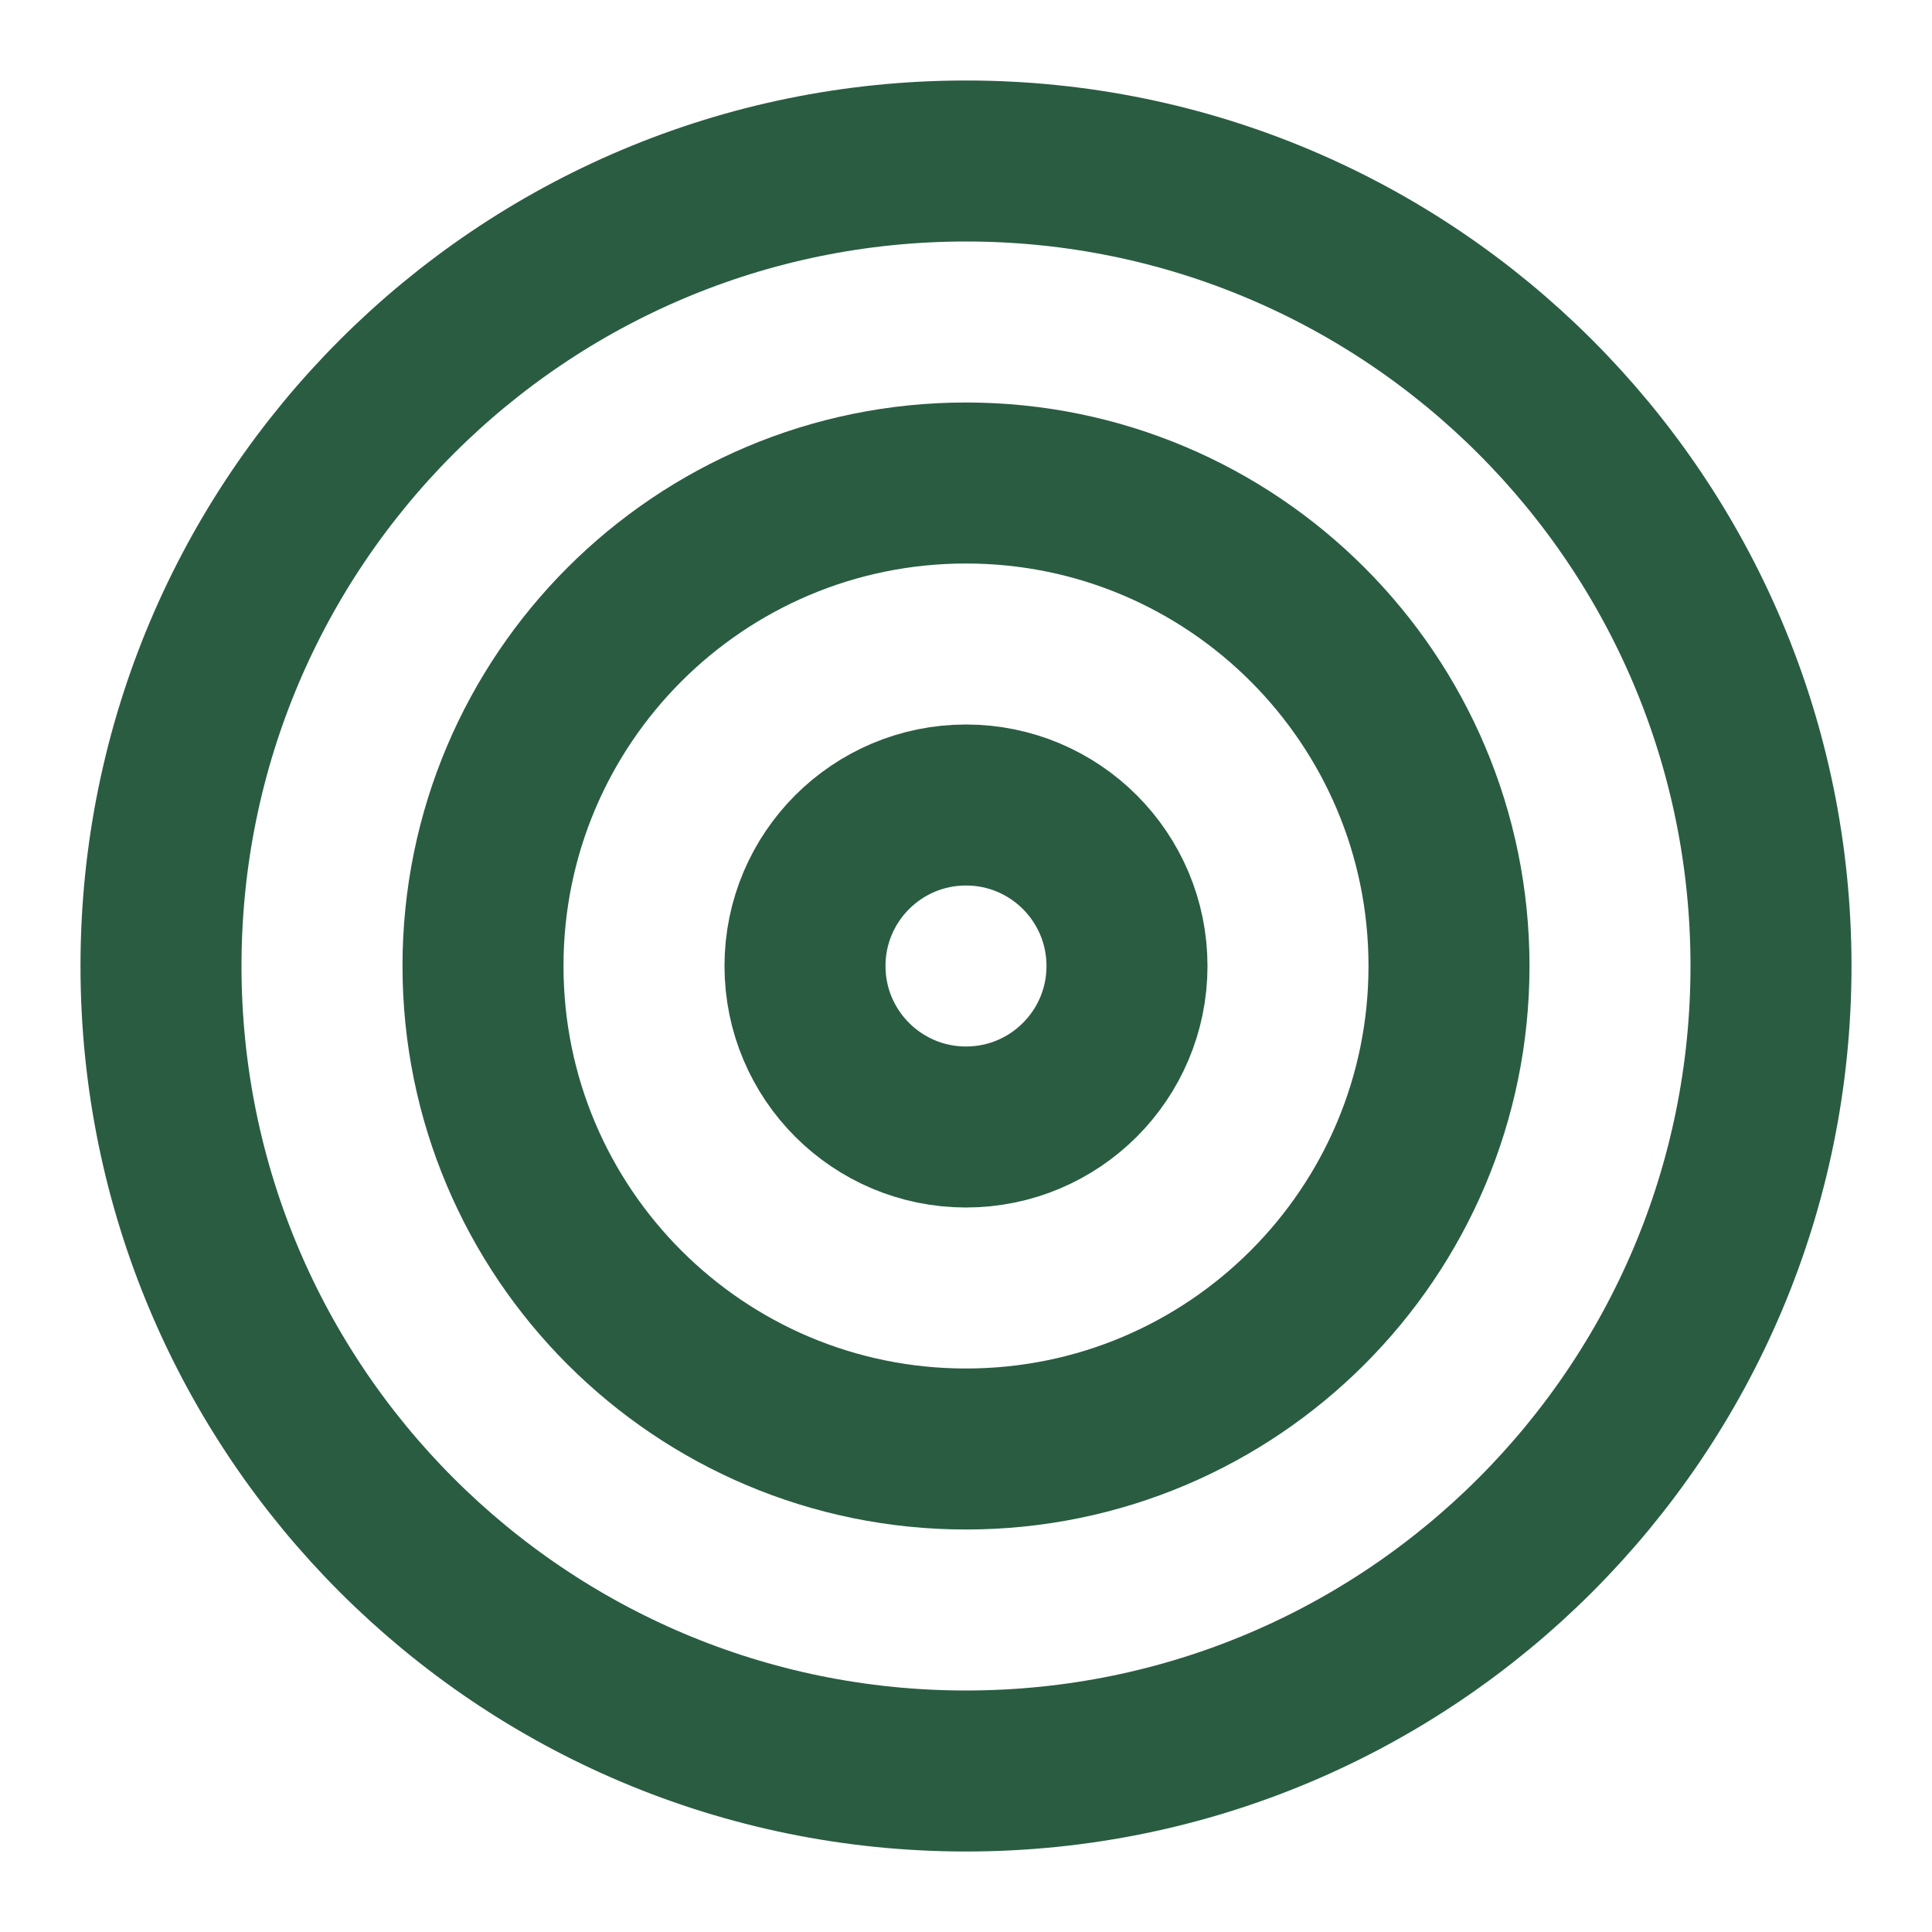
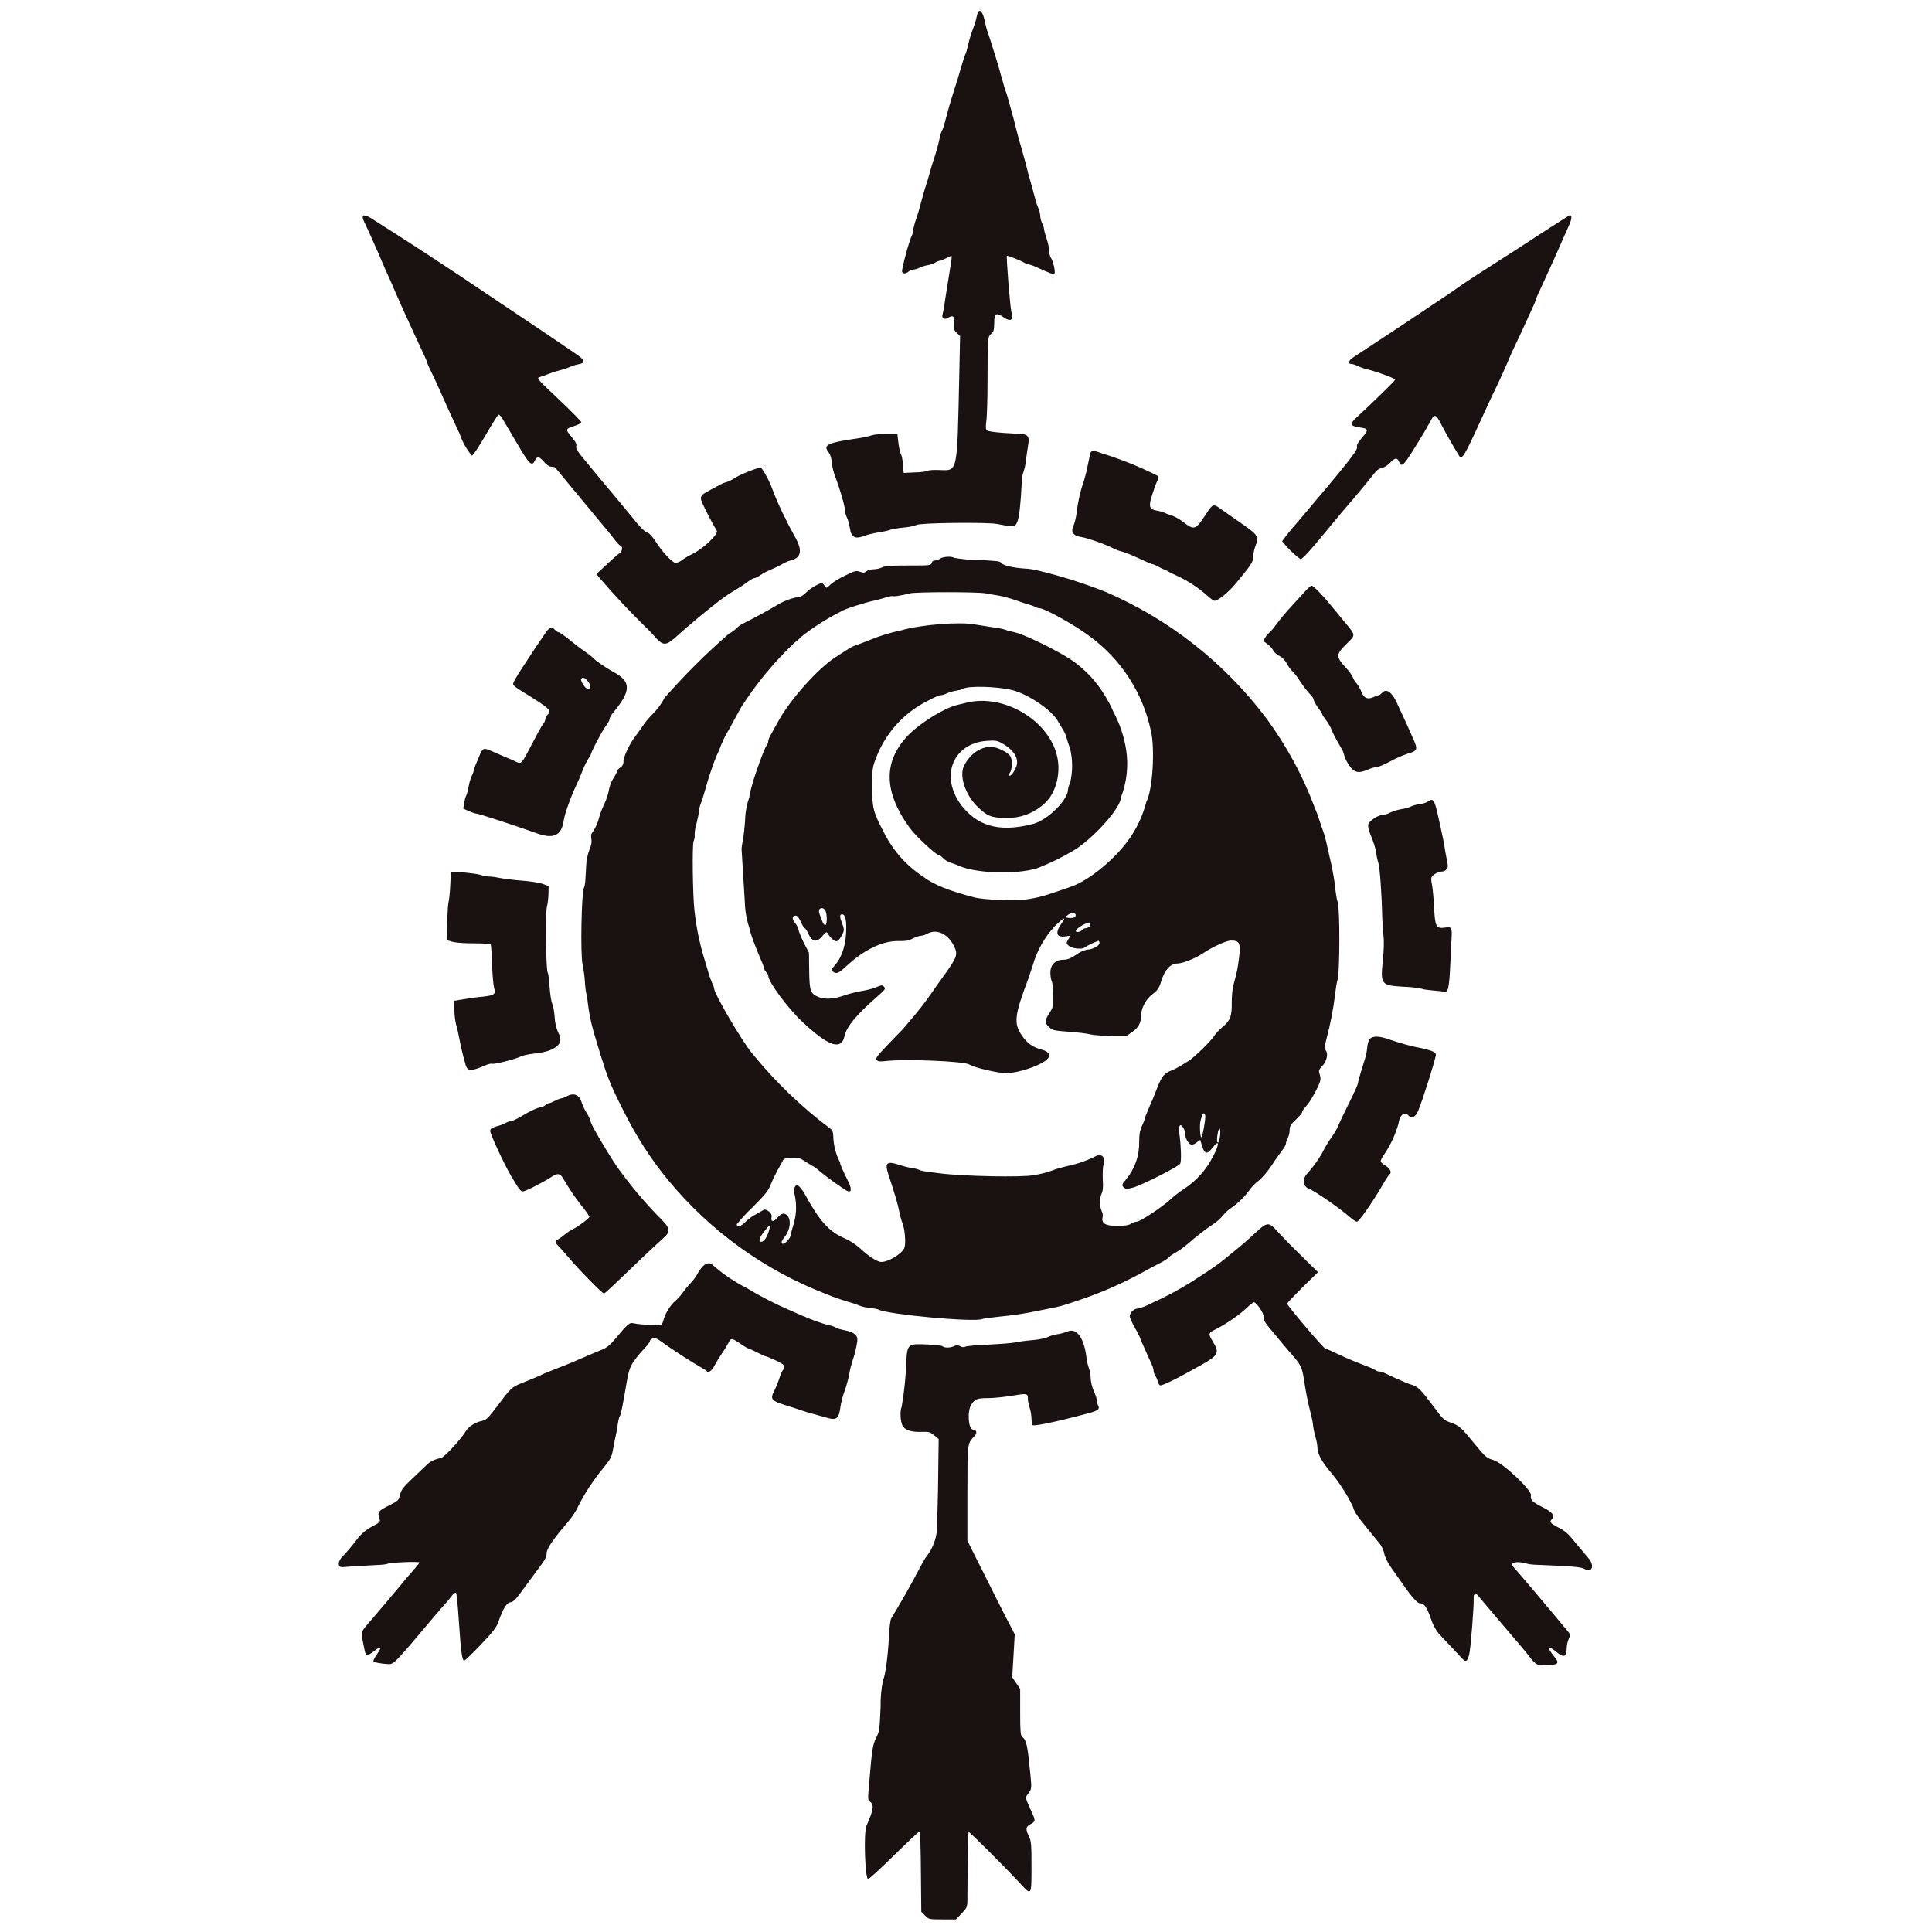
- <svg xmlns="http://www.w3.org/2000/svg" viewBox="0 0 24 24" fill="none" stroke="#2a5c42" stroke-width="2" stroke-linecap="round" stroke-linejoin="round">
-   <circle cx="12" cy="12" r="10" />
-   <circle cx="12" cy="12" r="6" />
-   <circle cx="12" cy="12" r="2" />
+ <svg xmlns="http://www.w3.org/2000/svg" viewBox="-260 0 1534 1534">
+   <style>path{fill:#191210}@media (prefers-color-scheme:dark){path{fill:#edd9b0}}</style>
+   <path fill-rule="evenodd" d="M515.6 12.8a59 59 0 0 1-2 7.2c-2.8 7.5-3.8 10.7-5 16-.7 3.2-1.6 6.2-2 6.9-.4.6-1.6 4.2-2.7 7.9l-3.4 11.5-3 9.5a437 437 0 0 0-7.1 24.6c-.8 3.3-1.9 6.4-2.3 7a22 22 0 0 0-2 6.1c-1 5-3 12.3-5 18-.6 1.7-2 6.4-3.1 10.5s-2.8 9.5-3.7 12l-2.8 10c-.7 3-2.4 9-3.9 13.3a55 55 0 0 0-2.6 9.8c0 1.1-.5 3-1.1 4.2-1.6 3-6 18.2-7.6 27-.6 3.1 2 3.8 5.3 1.2a8 8 0 0 1 3.9-1.5c1.1 0 3.3-.7 4.8-1.5a27 27 0 0 1 6.5-2 20 20 0 0 0 6-2.1 9 9 0 0 1 3.4-1.4c.7 0 3-1 5.2-2 2-1.2 4-2 4.2-1.7.3.2-.5 5.8-1.6 12.3l-3.5 21.9a107 107 0 0 1-2 11.8c-1.3 3.1 1.3 5 4.2 3.1q6-4 5 4.7c-.4 4.5-.1 5.4 2.1 7.4l2.5 2.3-.7 33.9c-1.7 75.8-1 73-15.8 72.5-4.4-.2-8.5.1-9.1.6-.7.6-5.2 1.1-10.2 1.3l-9 .4-.5-6.5c-.3-3.6-1-7.4-1.7-8.5s-1.5-5.1-2-9l-.8-7H444c-4.7 0-10 .5-12 1.2s-6.4 1.7-10 2.2c-25.3 3.7-28.8 5.3-24 11.4 1.3 1.6 2.2 4.6 2.4 7.9.3 2.9 1.4 7.8 2.6 10.8 3.7 9.4 8 24.3 8 27.7 0 1.3.7 3.7 1.5 5.3s1.8 5.3 2.3 8.2c1 7.3 4 9.1 11 6.4 2.6-1 8-2.3 12.2-3 4.1-.6 8-1.5 8.7-1.9s5.4-1.3 10.5-1.8a40 40 0 0 0 10.6-2.1c2-1.7 56-2.3 63.7-.8 14 2.7 14.3 2.7 16.2-1.6q2.3-5.2 3.6-31.9c.2-3.3.8-6.9 1.4-8a32 32 0 0 0 1.7-8l1.8-12.3c1.4-7.6.3-9.4-6.4-9.7-18-.9-25.9-1.8-26.7-3.2-.4-.8-.4-3.8 0-6.6.5-2.9 1-17.6 1-32.7 0-33.9.1-34.9 3-37 1.8-1.5 2.2-2.7 2.3-8.6.1-7.8 1.6-8.6 7.6-4.4 5.3 3.8 8 2.1 6.1-3.9-1-3.5-4.3-44.2-3.6-45 .5-.4 11.4 4 14 5.6a8 8 0 0 0 3.4 1.3c.7 0 3.2.8 5.5 1.9 12.5 5.6 14 6.2 14.8 5.3 1-1-.9-9.8-2.9-12.7a12 12 0 0 1-1.3-5.6c0-2-.9-6.2-2-9.4s-2-6.6-2-7.5-.7-3-1.5-4.6-1.5-4.2-1.5-5.7-.7-4.4-1.6-6.5-2-5.3-2.4-7.2l-3.4-12.5a238 238 0 0 1-4-15l-3.6-13c-1.2-3.8-2.7-9.5-3.5-12.5a513 513 0 0 0-6.1-23c-1-3.6-2-7.4-2.5-8.5s-2.2-6.7-3.8-12.5a416 416 0 0 0-7.2-24c-1.2-4.1-2.7-9-3.5-11s-1.6-5-2-7c-1.8-10.5-5.5-13.9-6.8-6.2M28 172.6c0 .9.9 3.3 2 5.3 1 2 5.7 12.4 10.4 23.1A733 733 0 0 0 52 227.3c0 .8 15.4 35 24.1 53.3 1.6 3.4 3 6.6 3 7s1.2 3.5 2.8 6.6c1.6 3.2 5.3 11 8.1 17.5a1272 1272 0 0 0 15 32.8 52 52 0 0 0 9.7 17.3c1-.2 5.7-7.4 10.9-16.3 5-8.8 9.7-16 10.2-16.3.5-.1 1.9 1.2 3 3l13.6 23c8 13.6 10.1 15.4 12.4 10.3 1.6-3.4 3.5-3.1 7 1.1 1.7 2 4 3.8 5.4 3.9l3 .4c.3 0 3.8 4 7.7 8.9l27.5 33.2c4.5 5.2 9.9 11.8 12 14.7 2.2 2.9 4.5 5.4 5.3 5.7 2 .8 1.5 4.2-1 6-1.2.8-5.8 4.8-10.2 9l-8 7.4 3.7 4.4a618 618 0 0 0 35 37.3c1.8 1.6 5 4.9 7 7.2 7.6 8.6 9.2 8.6 19.3-.6 7.8-7 20.3-17.5 29-24.2a125 125 0 0 1 17.4-12.1 81 81 0 0 0 9-6c2-1.5 4.3-2.8 5.1-2.8.9 0 3.1-1.1 5-2.5s5.4-3.2 8-4.2c2.4-1 6.7-3 9.3-4.5s5.6-2.8 6.6-2.8 3-1 4.5-2c4.1-3.3 3.6-8.6-1.8-17.9a234 234 0 0 1-7.5-14.4 228 228 0 0 1-9.6-21.7 76 76 0 0 0-9.1-17.7c-1.6-.6-17 5.5-21.3 8.4a24 24 0 0 1-6 3 20 20 0 0 0-4.5 1.7L304 389c-8.8 4.7-9 5.2-4.9 13.5a228 228 0 0 0 10 18.8c1.7 2.4-10 13.8-18.7 18.2-3.3 1.6-7.4 4-9 5.3a12 12 0 0 1-4.9 2.2c-2.1 0-9.7-7.7-14.1-14.4-4.7-7.1-6.7-9.3-9-10-1.2-.3-4.6-3.6-7.6-7.2a2588 2588 0 0 0-29.4-35.4l-11.2-13.6c-6.6-7.8-8.1-10.2-7.7-12 .5-1.8-.4-3.6-3.5-7.3-5.2-6.2-5.2-6.5 1.6-8.7 3.1-1 5.8-2.4 6-3 .2-.5-7.4-8.4-17-17.4-18.8-17.8-18.7-17.7-16-18.6l3.8-1.3c5.6-2.2 9.4-3.4 13-4.3 2.2-.6 5.3-1.6 7-2.4s4.5-1.7 6.2-2c6.9-1.3 6.4-3.2-2.2-9L173 264.5 126 233a3250 3250 0 0 0-88-57.6q-10.1-6.9-10-2.8m944.2 7.2A5700 5700 0 0 1 913 218a471 471 0 0 0-21.5 14.6 7517 7517 0 0 1-76.8 51c-3.9 2.4-4.8 5.4-1.7 5.4 1.1 0 3.5.8 5.3 1.7s4.8 2 6.7 2.4c7.8 1.8 23 7.4 22.8 8.4-.3 1-19.2 19.4-30.1 29.4-6.2 5.6-5.9 7.3 1.3 8.4 7.7 1 8 1.8 2.6 8-3.5 4.2-4.6 6.1-4.1 7.6.7 2.5-6.8 12-47.7 60.2a178 178 0 0 0-11.8 14.6 79 79 0 0 0 14.6 14.3q2.2-.1 18.4-19.9c8.5-10.4 21.5-25.8 24.9-29.6l8.2-9.9 8.4-10.3a10 10 0 0 1 5-2.9c1.7-.2 4.4-2 6.3-4 3.9-4 5.5-4.3 7-.8 2.4 5.2 3.3 4.2 20-23.4l5.5-9.7c2.6-5 4.1-4.4 7.7 2.8a386 386 0 0 0 14 24.7c2.7 5 3.6 3.6 19.9-32l6.7-14.5a587 587 0 0 0 15.5-34.1 1543 1543 0 0 0 16.1-34.7c1.6-3.3 2.9-6.3 2.9-6.8s1.5-4.2 3.4-8.1a2537 2537 0 0 0 23.5-52.4c2.1-4.7 2.2-7.5.3-7.4-.4 0-6.7 4-14 8.8M605.6 360.3l-3 14.2c-.8 3.3-2 7.4-2.5 9-2.2 6-4.3 15.2-5.2 23a49 49 0 0 1-2.6 11.2c-2.4 4.6-.1 7.8 6.3 8.7 4.5.6 20.3 6.2 25.4 9 1.4.8 4.5 2 7 2.6s8.7 3.2 13.8 5.6 9.8 4.4 10.4 4.4 2.2.7 3.6 1.5c1.5.8 3.8 2 5.2 2.5s3.2 1.4 4 2c.8.5 4 2 7 3.4a98 98 0 0 1 23.2 15.2c2.6 2.4 5.3 4.4 6 4.4 3 0 10.8-6.3 17-13.7 12.4-15 13.8-17.1 13.8-21 0-2.1.7-5.6 1.5-7.8 3.2-8.8 3-9.3-11.5-19.4l-15.7-11c-5.7-4.2-6.4-4-11.1 3.1-9 13.8-9.7 14.1-18.7 7.3a35 35 0 0 0-8.5-5c-1.4-.4-3.9-1.2-5.5-2s-4.7-1.7-6.8-2c-6.2-1.2-6.9-3.2-4-12.3 1.3-4.2 3.1-9.2 4-11 1.5-2.8 1.6-3.3.3-4.5a280 280 0 0 0-44-17.7c-6.7-2.6-8.8-2.6-9.4.3m-119 83.2c-1.1.8-3 1.5-4.2 1.5q-2.1.1-2.7 2c-.5 2-1.4 2-18.5 2-14 0-18.6.3-20.8 1.5-1.6.8-4.7 1.5-6.8 1.5-2.2 0-4.7.7-5.7 1.6-1.5 1.3-2.3 1.4-5 .4-3.1-1.1-4-.9-11.9 3-4.7 2.2-10 5.5-11.7 7.2-3.1 3-3.1 3-4.5 1-.7-1.2-1.7-2.2-2.2-2.2-2.3 0-9.5 4.3-12.6 7.5q-3.4 3.5-6.2 3.5a50 50 0 0 0-17.5 6.8c-2.7 1.8-19 10.7-26.3 14.3a20 20 0 0 0-5.5 4c-1.1 1.1-3.6 3-5.7 4a539 539 0 0 0-51.1 50.9q-3.9 7.5-10.2 13.7a62 62 0 0 0-6.7 8c-1.8 2.7-4.7 6.8-6.6 9.3-4.5 5.9-9.2 16-9.2 19.7a5 5 0 0 1-2.5 4.7q-2.3 1.7-2.5 2.8c0 .6-1.3 3.2-3 5.8a27 27 0 0 0-3.6 9.6c-.4 2.7-2 7.4-3.4 10.4-1.5 3-3.3 7.5-4 10a38 38 0 0 1-6 13.5q-1 .8-.5 4.5c.5 2.9 0 5.1-1.5 8.7a40 40 0 0 0-2.6 13.3l-.7 12c-.2 2-.6 4-1 4.8-2 3.2-3 53.4-1.1 61.2.8 3.6 1.6 9.7 1.8 13.6s.8 8.3 1.2 9.5a32 32 0 0 1 1 6.4 150 150 0 0 0 4.8 24c10.7 36 12 39.3 23.4 62 10.6 21.2 22.1 39 35.7 55.5a305 305 0 0 0 125 90.3 199 199 0 0 0 20.5 7.1c2.5.7 5.5 1.8 6.5 2.3a32 32 0 0 0 8 1.8c3.2.3 6.3.9 6.8 1.2 6.3 3.9 76.7 10.4 82.6 7.6.9-.4 7.5-1.3 14.6-2a277 277 0 0 0 23.5-3.3l17.5-3.5c3.9-.7 8.8-2 11-2.8l9.5-3.1a317 317 0 0 0 53.5-23.6c2.2-1.3 7-3.8 10.7-5.7 3.7-1.8 7-4 7.5-4.7s3-2.6 5.8-4.1 7-4.6 9.6-6.9c5.7-5.1 15-12.3 20.6-15.9 2.3-1.4 5.6-4.5 7.5-6.8 1.8-2.2 4.6-4.8 6.1-5.6a63 63 0 0 0 15.1-14.8c1-1.6 4-4.8 6.8-6.9 2.9-2.3 7.2-7.3 10.3-12 2.9-4.5 6.7-9.8 8.4-12s3.1-4.6 3.1-5.5.7-2.9 1.5-4.5c.8-1.5 1.5-4.4 1.5-6.4 0-3 .8-4.4 5-8.3 2.8-2.6 5-5.3 5-6.1s1.4-2.7 3-4.4c3.1-3 10.8-17 11.4-20.8.2-1.2-.1-3.4-.7-5-.8-2.4-.6-3.2 2-6 3.7-3.7 5.1-10 3-12.5-1.3-1.4-1.2-2.6.5-9.1a268 268 0 0 0 6.9-35.5c.5-5 1.4-10.1 1.9-11.5 1.8-4.6 2-57.2.1-61.8-.6-1.5-1.5-6.7-2-11.7s-1.9-13-3-18c-3.5-16-5.2-23-6-25l-3.6-10.5a88 88 0 0 0-3.5-9.5 292 292 0 0 0-38.4-71A316 316 0 0 0 618 470a398 398 0 0 0-54.2-17.1 55 55 0 0 0-10.5-1.5c-9.6-.6-18-2.8-18.7-4.8-.4-1-5.5-1.5-18.4-2a108 108 0 0 1-18.7-1.7c-1.5-1.4-8.9-1-11 .6M776 469.8l-9.8 10.7a192 192 0 0 0-13.6 16.3 38 38 0 0 1-5.5 6.2c-.4 0-1.4 1.3-2.4 3l-1.7 2.9 3.6 2.7c2 1.5 4 3.8 4.4 5 .5 1.1 2.6 3 4.7 4.1q3.8 2 6.1 6.3c1.3 2.4 3.1 5 4.1 5.7a45 45 0 0 1 6.2 8c2.4 3.7 5.9 8.2 7.6 10 1.8 1.7 3.3 3.8 3.3 4.7s1.6 3.8 3.5 6.5c2 2.6 3.5 5.1 3.5 5.5s1.3 2.4 2.9 4.4 3.4 5.3 4.2 7.2c.7 2 2.7 6 4.4 9l4.3 7.5c.6 1.1 1.3 3.2 1.6 4.6a30 30 0 0 0 3.8 7.5c4 5.9 7.4 6.7 14.9 3.5 2.6-1.2 5.8-2.1 7.2-2.1 1.3 0 6-2 10.6-4.5a90 90 0 0 1 13.6-6c7.6-2.2 8.2-3.3 5.5-9.8a878 878 0 0 0-13-28.7c-4.2-10-9-13.9-12.5-10-1 1-2.2 2-2.8 2s-2.5.7-4.4 1.6q-6.7 3-9.3-4.2c-.6-1.8-2.4-5-4-7a15 15 0 0 1-3-5 31 31 0 0 0-5.4-7.2c-8.3-9.3-8.2-10.4 1.8-20.2 5.7-5.5 5.7-6-1-14l-11.1-13.5c-7.4-9.2-15.4-17.5-16.9-17.5-.6 0-3 2.1-5.4 4.8m-313.5 1.4c-7.8 1.8-13 2.6-13.8 2.1-.4-.2-2.9.3-5.5 1.1s-6.7 2-9.2 2.5c-8 1.7-23.7 6.8-25.8 8.4a183 183 0 0 0-32.3 20.5 27 27 0 0 1-5.2 4.6 275 275 0 0 0-42.5 51.6l-9 16.5a90 90 0 0 0-8.3 17.4c-3.2 6.3-7.8 19.4-11.4 32.6-.8 2.8-2 6.8-2.9 9s-1.5 5-1.6 6.3c0 1.3-.9 5.9-2 10.2a34 34 0 0 0-1.5 9.2c.3.7 0 2.9-.8 4.8-1.2 3.4-.7 42.6.7 55q2.2 19.9 7.6 37.5l3.6 12.1a53 53 0 0 0 2.9 8c.8 1.6 1.5 3.5 1.5 4.2 0 4 21.2 40.4 29.9 51.2a353 353 0 0 0 62.3 60.1c1.7 1.2 2.3 2.7 2.4 5.5A48 48 0 0 0 407 923c0 1.5 1.4 4.7 6.8 15.7 3 6.2 2 9-2.2 6.3a230 230 0 0 1-20.3-14.7 44 44 0 0 0-5.6-4.3c-.3 0-3-1.6-5.9-3.5-4.8-3.2-5.9-3.5-11.2-3.3q-6 .3-6.7 1.8l-4.7 8.5a122 122 0 0 0-5.7 12c-1.5 4-4.4 7.5-14.2 17.3a130 130 0 0 0-12.3 13.3c0 2.7 3.3 1.8 7-2 2.3-2.2 6-5 8.3-6l5.9-3.4c2.1-1.4 7.2 2.8 6.5 5.4-1 3.8 1.2 4.5 4 1.3 3.7-4.2 5.9-4.8 8.3-2.4 3.3 3.3 2.6 11.1-1.7 16.7-2.6 3.4-3.2 4.8-2.3 5.7 1.4 1.4 7-4.4 7-7.3 0-1 1-4.4 2-7.7a46 46 0 0 0 1-23.6c-1.1-3.7-.2-7.8 1.9-7.8 1.1 0 4 3.3 6 6.9 11.8 21.6 19.3 30 31.7 35.3a48 48 0 0 1 12.3 8c7 6.5 13.8 10.8 16.8 10.8 5.7 0 16.4-6.5 18.3-11 1.4-3.5.6-14.5-1.5-20-.8-2-2-6.2-2.6-9.5-1-5.3-3-12.2-8.4-28.6-3.2-9.8-1.6-11.3 8.6-8a64 64 0 0 0 10.3 2.6c1.9.2 4.2.8 5.3 1.3 1.7.9 3.6 1.2 16.3 2.8 18.4 2.4 66.3 3.3 74.5 1.5a74 74 0 0 0 16-4.1c.5-.4 6-2 12-3.4a89 89 0 0 0 21.7-7.7c4.6-2.4 8 1.4 6 7-.6 1.6-.8 6.8-.6 11.5.4 6.4.1 9.3-1 11.4a19 19 0 0 0 .2 14c.7 1.2 1 3.2.7 4.5-1.3 5 2.3 7.2 11.8 7 6 0 9.1-.5 10.8-1.7a9 9 0 0 1 4.5-1.6c2.6 0 20.3-11.7 26.4-17.4 2.5-2.4 7.7-6.4 11.7-9a67 67 0 0 0 22.2-24.9c5.6-10.6 5.4-14.7-.4-7.1-4.7 6-6.6 4.8-9.4-6.4 0-.2-1.3.6-2.7 1.7a10 10 0 0 1-4 2.1c-2.2 0-5.4-5-5.4-8.5 0-4.1-3.5-9-4.5-6.3-.4 1-.4 4 0 6.5 1.3 10 1.6 21.2.6 23.2-1.3 2.4-31 17.4-38 19.2-4 1-5.3 1-6.5 0-2.2-1.9-2-2.6 1.6-6.8a45 45 0 0 0 10.3-29.3c0-6.5.6-9.6 2.3-13.2 1.2-2.6 2.2-5.1 2.2-5.7 0-.5 1.5-4.5 3.4-8.8 2-4.3 4.9-11.5 6.6-16 3.4-8.7 5.5-11.2 11-13.3 2-.7 5-2.3 7-3.5l6.8-4.2c4.2-2.5 17.7-15.7 20.2-19.7 1-1.7 4-4.9 6.5-7 6.3-5.2 7.7-8.8 7.5-19.5 0-5.3.5-11 1.5-14.6 2.8-10.2 3.3-12.7 4.4-22 1.3-10.6.2-12.8-6.6-12.7-3.5 0-15.2 5.3-22.3 10.2-5.5 3.8-16 8-20 8-5.6 0-10.2 5-13 14-1.7 5.7-2.6 7-7.2 10.6-5.2 4-8.8 11-8.8 17.2q0 7.8-6.8 12.4l-4.7 3.3h-12.7c-7-.1-14.5-.7-16.5-1.3-2.1-.6-9.6-1.5-16.6-2-12-.9-13-1.1-15.8-3.8-3.7-3.5-3.6-4.8.3-11 3-4.6 3.1-5.4 3-14 0-5-.5-10-1.1-11.2s-1.1-4.3-1.1-7c0-6.3 4-10.2 10.6-10.2 2.9 0 5.5-1 9.9-4a24 24 0 0 1 8.7-4c4 0 9.8-3 9.8-5.2q-.1-1.7-.8-1.8a52 52 0 0 0-11 5.3c-2.2 1.8-10.4.8-12.7-1.4-2-1.9-2-2-.3-5l1.8-3-4.4.6c-7 1-8-3-2.5-10.7 4-5.6 1-4-5.8 2.8a77 77 0 0 0-17.3 30.9l-3.5 10.5c-11.1 29.4-11.8 35.6-5 45.4 4.1 6 8.7 9.2 16 11.1q6.5 1.8 5.2 5.8c-1.9 5-21.9 12.5-33.7 12.8-6.2.1-25.5-4.4-29.4-6.9-4-2.6-51.6-4.6-66.7-2.7-4.4.5-5.8.3-6.8-.9-1.1-1.3.1-3 8.5-11.8 5.4-5.7 10.3-10.7 11-11.3.6-.5 3.3-3.7 6-7a264 264 0 0 0 19-24.4c2-3 6.6-9.4 10-14.1 9.3-13 10-15.3 7-21.6-4.9-10-14-14.3-21.6-9.9a12 12 0 0 1-4.8 1.5c-1.2 0-4.2 1-6.5 2.2-3.3 1.7-5.7 2.1-11.7 2-12.3-.2-27.4 7.1-41.3 20.2-5.7 5.3-7.6 6.1-10.2 4.2-1.8-1.3-1.8-1.5 1.4-5.2 5.8-6.5 9-17 9-29.2q.2-11.4-3.4-11.2-2.8-.1 0 6.7c.8 2 1.5 4.4 1.5 5.6 0 2.4-3.5 8.3-5.4 9-1.5.6-5.3-2.5-7.2-5.9-1.1-1.8-1.4-1.7-4.6 2-4.5 5.2-7.8 4.6-11-2-1-2.4-2.4-4.4-2.8-4.4-.5 0-1.9-2.2-3.1-5q-2.3-5-4.1-5c-3 0-3.2 2.7-.4 6 1.4 1.8 2.6 4 2.6 5 0 1.2 1.9 5.7 4.1 10.3l4.2 8.2.2 14.2c.2 16 1 18.2 7.1 20.8q7.9 3.3 20.4-1c4.1-1.5 10.6-3.1 14.4-3.7s9-1.9 11.4-3c4.2-1.7 4.7-1.8 6.1-.3 1.5 1.5 1 2.2-5.4 7.8-16.7 14.6-24.3 23.8-26 31.5-2.5 11.5-13 7.8-33.7-11.7-11.6-11-26.8-31.6-26.8-36.4 0-.8-.7-2-1.5-2.7q-1.4-1.3-1.5-2.2c0-.6-1-3.6-2.4-6.7-5.8-13.7-8.5-21-9.7-26.6a70 70 0 0 1-3.5-20.1l-2.6-42.4c0-.8.4-3.8 1-6.7s1.4-10 1.8-16a61 61 0 0 1 3.4-18.5c0-2 2.5-11.6 5.2-19.3 4.3-12.6 7.3-20.2 8.5-21.6.7-.8 1.3-2.4 1.3-3.5 0-1 1.1-3.7 2.5-5.9l5.4-9.7c9.2-17.1 32.3-42.9 46-51.3l7.1-4.6c3-2 6.4-3.9 7.5-4.2s6.7-2.4 12.5-4.7a133 133 0 0 1 24.5-7.5c16.4-4.7 47-7 59-4.6l14 2.2a50 50 0 0 1 10 2c.5.3 3.7 1.2 7 1.9 7.4 1.4 35 15 45.5 22.2a90 90 0 0 1 26.8 29 82 82 0 0 1 6.2 11.9 96 96 0 0 1 10.2 30.4 74 74 0 0 1-4.2 37.7c0 7.6-19 29.5-35 40.5a189 189 0 0 1-32.1 15.9c-17 4.9-48 3.8-61.4-2.1-1.6-.8-4.6-1.8-6.6-2.5a16 16 0 0 1-6-3.5c-1.2-1.4-2.7-2.5-3.3-2.5-2.3 0-18.5-15-23.3-21.7-21.1-29-21.2-53.5-.3-74.4 9.9-9.8 28.5-21.1 38.5-23.3l7.5-1.8c27.5-6.5 61 11.8 70.1 38.3 5.6 16.1.7 35.3-11.3 44a42 42 0 0 1-27.3 9.3c-12 .1-15.5-1.2-23.3-8.8-9.8-9.5-14.8-24.6-10.7-32.7 4.7-9.2 12.8-14.9 21.2-14.9 5 0 14 4.4 15.7 7.8 1.6 3 1.2 10.7-.7 13q-.8 1.2-.3 2c1 1 4.3-3.5 5.7-7.5 2-6.3-2.3-13.1-11.8-18.3-3.6-2-5.1-2.2-11.5-1.8-28.8 2-38.5 31-18 54.2 12.9 14.5 30 18.2 54.5 11.8 11.4-3 27.7-19 27.7-27.4 0-1 .7-3.3 1.6-5a58 58 0 0 0 0-27.6c-.8-2-2-5.6-2.6-7.8-.5-2.3-2-5.6-3.3-7.5l-3.6-6.1c-4.4-8.5-23-21.3-36.1-24.8-11.5-3-36-3.7-39.5-1-.5.4-3 1-5.4 1.4s-5.6 1.3-7.2 2.1c-1.5.8-3.8 1.5-5 1.5s-5.6 1.9-9.8 4.2a84 84 0 0 0-40.9 44c-3.6 9.3-3.6 9.4-3.7 24.3 0 17.1.8 20.2 9.1 36a90 90 0 0 0 31.4 35.6c8.3 6.3 20.2 11.1 40.5 16.4 7.7 2 31.9 3 41 1.7 10.6-1.6 14-2.5 36-10.2 14.8-5.2 36-22.8 47.1-39.3a91 91 0 0 0 12.6-28c5-9.3 7-42.4 3.6-56.4a125 125 0 0 0-49.3-75.6c-10.5-8-35-21.7-38.9-21.7-1 0-2.7-.5-3.9-1.2s-3.5-1.5-5.2-1.9c-1.6-.4-6.4-2-10.5-3.5-4.1-1.4-10-3-13-3.5s-7.7-1.2-10.5-1.8c-6.3-1.2-54.6-1.2-60 0m-290.1 32.5a636 636 0 0 0-13.9 20.8c-9 13.6-11.6 18-11 19.2.2.8 3.2 3 6.6 5.1 22.1 13.6 24.2 15.4 21 18.4-1.1 1-2.1 2.8-2.1 3.8s-.8 2.9-1.9 4.2-4.9 8.3-8.6 15.4c-8.4 16.3-8.5 16.4-12.8 14.3-1.7-.9-5.7-2.6-8.7-3.8l-10.8-4.7c-6.2-2.8-7-2.5-9.6 4l-3.2 7.5c-.8 1.8-1.4 3.8-1.4 4.5s-.7 2.4-1.5 4c-.8 1.5-1.9 5.2-2.4 8.2s-1.4 6.3-2 7.3c-.5 1-1.2 3.6-1.6 6l-.7 4.2 4.4 2c2.3 1 5 2 6 2 1.8 0 29.4 9 48.8 15.9 12.5 4.4 18.8 1.4 20.5-9.9a57 57 0 0 1 2.5-9.5 185 185 0 0 1 8-20 92 92 0 0 0 4-9.3 63 63 0 0 1 7-13.7c0-1.9 9.2-19.5 11.9-22.9 1.7-2.1 3.1-4.7 3.1-5.7s1.2-3.1 2.6-4.8c14.7-17.5 14.8-25 .4-32.6-5.4-2.9-14.3-9-16-11-.8-1-4-3.4-7-5.5-3-2-8.6-6.3-12.3-9.4-3.8-3-7.4-5.6-8.1-5.6s-2.1-.9-3.1-2c-2.7-3-3.9-2.5-8.1 3.6m29 35.4c-.8 1.4 3.4 8 5.2 8 2.6 0 2.7-2.9.2-6q-3.6-4.5-5.3-2m672.1 97.5c-1 .8-4 1.7-6.5 2s-5.7 1.2-7.1 2a29 29 0 0 1-7.5 2 37 37 0 0 0-8.5 2.6 16 16 0 0 1-5.9 1.9c-3.7 0-11 4.7-11.7 7.6q-.6 2.5 2.4 9.7c1.7 4 3.4 9.5 3.8 12.2.3 2.8 1.2 6.8 1.9 9 1.1 3.6 2.6 24 3 43.5.2 4.1.6 10.4 1 14 .5 4 .3 11.5-.5 19.2-2 19.7-1.6 20.2 17 21.3a81 81 0 0 1 14.1 1.6c1 .5 4.8 1 8.5 1.3s7.6.7 8.5 1c3.7 1.5 4.6-2.4 5.5-23.4l.8-16.5c.7-11.3.4-11.8-5-11-7.2 1-8-.5-8.8-17.1-.4-7.6-1.2-15.5-1.7-17.5s-.6-4.4-.3-5.3c.8-2 5.5-4.6 8.3-4.6s5.4-2.9 4.6-5.4l-2-10.8c-1.2-7.8-2-11.6-5.5-27.3-3-13.6-4.1-15.2-8.4-12M98 692.3l-.5 10.7c-.3 5.8-.9 11.9-1.4 13.5-.7 2.3-1.5 23.4-1 29 0 2.2 8 3.5 20.8 3.5 7.7 0 13.3.4 13.7 1s.8 7.7 1.1 15.8c.3 8 1 16.4 1.6 18.5 1.5 5 .4 6-8.5 7-4 .3-10.8 1.3-15.2 2l-8 1.3.2 7.7a52 52 0 0 0 1.3 11 116 116 0 0 1 2.5 10.8 210 210 0 0 0 4.7 19.9c1.6 7 4 7.1 17.2 1.4 1.6-.6 3.5-1 4.1-.8 1.7.7 18.2-3.5 22.5-5.6 2-1 6.7-2 10.5-2.4q13.5-1.3 18.8-6.1c3.2-3 3.4-5.7.7-11a34 34 0 0 1-2.7-12c-.3-4.4-1.2-9.2-2-10.7-.7-1.5-1.6-7.3-2-13s-1-10.8-1.5-11.5c-1.4-1.7-2-46.3-.7-52a58 58 0 0 0 1.3-10.8l.1-6-4.5-1.6c-2.5-1-10.1-2.2-17-2.7a213 213 0 0 1-18-2.2c-3-.7-6.5-1.1-7.8-1a29 29 0 0 1-7-1.4c-4-1.2-23-3.1-23.3-2.3m292.4 30.3c-.3.8 0 2.5.5 3.7s1.5 3.6 2 5.2 1.5 3 2.3 3c1.8 0 1.6-10-.2-12-1.5-2-3.8-1.9-4.6 0m197 4.3c-1.6 1.6-1.6 1.7 1.1 2q5.5.6 5.6-2.3c0-2-4.4-2-6.6.3m10.4 8.8c-2.1 1.3-3.8 2.9-3.8 3.4 0 1.5 3.6 1.2 5-.5.7-.8 2-1.5 3-1.5 2 0 4.3-2.3 3.3-3.3q-1.9-1.9-7.5 1.9m229.8 89.3c-1 1-1.9 4-2.1 6.5s-.8 6-1.4 7.9c-3.7 11.7-6.1 20-6.1 21.2 0 .7-3.1 7.6-6.9 15.2s-7.5 15.3-8.2 17.2c-.7 2-3 6-5 9a98 98 0 0 0-8.6 14.3 99 99 0 0 1-11.8 16c-3 3.4-3.3 7.8-.7 10.1 1 1 2.1 1.7 2.4 1.7 2.3 0 25.1 15.7 32.4 22.3 2.3 2 4.8 3.7 5.7 3.7 1.6 0 11.5-14 20.2-28.8 2.6-4.6 5.2-8.5 5.7-8.8 2-1.3.6-4.5-3.2-6.9-4.8-3-4.8-3.2-1-9a84 84 0 0 0 11.3-24.3c.8-6.7 4.8-10.1 7.7-6.7 2.5 3 5.5 1.8 7.8-3.2 3.2-7.3 14.2-42 14.2-45 0-1.8-2.8-3-10.7-4.9a169 169 0 0 1-25.1-6.7q-13.1-4.8-16.6-.8M190 870.5c-1.4.8-3.2 1.4-4 1.5-.8 0-3.2.9-5.3 2s-4.3 2-5 2-2 .6-2.6 1.4-2.7 1.6-4.7 2c-2 .2-7.3 2.8-12 5.5-4.5 2.8-9.1 5.1-10.1 5.1s-3.2.7-4.8 1.6c-1.7 1-5 2.2-7.5 2.8-3.4 1-4.6 1.7-4.8 3.4-.3 2 11 26.4 16.5 35.7 6.3 10.7 7.6 12.5 9.4 12.5 2 0 16.7-7.5 23-11.7 4.7-3.1 6.7-2.7 9.3 1.8 4.6 7.9 8.4 13.5 14.3 21.2a68 68 0 0 1 6.3 8.7c0 1.2-8 7.3-13 9.9a44 44 0 0 0-7 4.6 28 28 0 0 1-4.7 3.4c-2.8 1.4-2.9 2.5-.5 4.8 1 1 5 5.4 8.7 9.8 8.4 9.9 26.6 28.5 28 28.5.8 0 5.1-4 29-27 6.6-6.3 14.5-13.6 17.4-16.2 7.3-6.4 6.9-8.2-4.2-19.1a341 341 0 0 1-32-38.6c-9-13.5-20.7-33.6-20.7-35.6a26 26 0 0 0-3-6.5 42 42 0 0 1-4.1-8.5c-1.8-6.3-6.3-8.2-11.9-5m504.6 14.8c-.3.6-.8 2.6-1.3 4.2-1 3.3-.5 13.5.6 13.5.8 0 3.1-12.5 3.1-16.5 0-2.6-1.8-3.5-2.4-1.2m12 15.9c-.3 2.8-.3 5.4 0 5.7q1.5 1.5 2.2-5.9c.6-6.7-1.3-6.6-2.1.2m30 77.7a238 238 0 0 1-11.4 10.2l-11.5 9.4c-6.6 5.5-10.4 8.1-27.3 19a264 264 0 0 1-33.4 17.8 38 38 0 0 1-9.8 3.7c-2.8 0-6.3 3.3-6.3 6 0 1.1 1.8 5.2 4 9.1a74 74 0 0 1 4 7.6c0 .4 1.8 4.7 4.1 9.7l5.5 12.3c.8 1.7 1.4 4 1.4 5s.6 2.7 1.4 3.8 1.6 3.2 2 4.8 1.3 2.7 2.1 2.7c1.6 0 11.8-4.8 20.5-9.7l11.6-6.4c13.7-7.6 14.9-9.8 9.5-18.5-4-6.7-4-6.8 2.8-10.3 7.9-4 18.3-11.2 24-16.6a33 33 0 0 1 5.5-4.5c2-.4 8.3 8.9 7.9 11.4-.4 1.8.5 3.8 3.3 7.3 3.9 4.8 15.7 19 19.1 22.8 7.3 8.3 8 10 9.6 19.5a256 256 0 0 0 5.2 26.5c.8 2.8 1.7 7 2 9.5.2 2.5 1.1 7 2 10s1.5 6.6 1.5 8c0 4.9 2.8 10.4 9.3 18.4a134 134 0 0 1 19 29.1c1.1 4.2 3.3 7.3 12.9 19l8.4 10.3c1.5 1.8 3 5.3 3.5 7.8.5 2.6 2.6 7 5.1 10.5l6.8 9.7c9 13.1 14.1 19.2 16.4 19.2 3.4 0 5.5 3 8.7 12.2a39 39 0 0 0 6.1 11.7l19.1 20.3c2.6 2.7 3.8 1.9 5.2-3.3 1.1-4 3.9-38.4 3.6-45-.2-3.7 1.5-4.5 3.6-1.8q8 9.6 24.4 28.8c6.8 7.9 13.8 16.2 15.5 18.5 6 7.8 7 8.3 15.2 7.8 9-.5 9.6-1.6 4.8-7.5-5.8-7.1-4.8-8.8 2-3.2 6.3 5.2 8.3 4.3 8.4-3.8 0-1.5.7-4.4 1.5-6.3 1.4-3.4 1.4-3.8-.8-6.3-11-13.4-41.9-50-43.1-51-4-3.4 2.8-5 10.6-2.6 1.2.5 5.2.9 8.8 1 27.2 1 34.5 1.7 37 3.2 6.3 3.7 8.4-3 2.9-8.9l-10-11.9c-5.6-7.1-8-9.2-13.4-12-6.5-3.3-7.5-4.5-5.4-6.6q4.2-4-7.1-9.5c-8.4-4.2-10.2-6-9.4-9.4 1-3.9-22.2-25.8-29.5-28-5.9-1.8-6.6-2.4-15.6-13.4-10.5-12.8-11.7-13.9-18.2-16.3-6-2.1-6.4-2.5-15-14.2-9-12-11.6-14.6-16.3-16-1.4-.3-3.9-1.3-5.5-2l-8-3.5-7.7-3.6c-1.4-.8-3.5-1.4-4.5-1.4s-2.3-.4-2.8-.9a50 50 0 0 0-8-3.6 324 324 0 0 1-16-6.5l-7.6-3.5c-4-2-7.7-3.5-8.4-3.5-1.3 0-30.5-34.4-30.5-35.9 0-.5 5.5-6.3 12.2-13l12.3-12-13-12.8a494 494 0 0 1-18.7-19c-7.3-8.4-8.6-8.3-18 .6m-390-1.1c-3.9 4.8-4.9 8.2-2.5 8.2 2.2 0 4.6-3.3 6.1-8.3 1.8-5.9 1-5.8-3.6 0m-49 28a31 31 0 0 0-4.2 6c-1 1.9-3.2 5-5.2 7a74 74 0 0 0-6.5 7.9 37 37 0 0 1-6.5 7 35 35 0 0 0-9 15.9c-.8 2.5-1.5 3-4 2.8l-10.4-.6a61 61 0 0 1-9.5-1.1c-2.4-.8-4.6 1.1-13.6 12-4.8 5.7-6.9 7.4-11.6 9.3l-9.8 4.1c-8.5 3.8-18.3 7.9-25 10.4l-10 4c-5.6 2.7-10 4.5-17.3 7.4-9 3.6-9.4 4-20 18.2-7.8 10.2-9.1 11.5-12.6 12.2-5 1-10.4 4.4-12.5 7.8-4 6.7-17.2 21-19.9 21.6q-7.3 1.5-11.2 5.3l-11.4 10.9c-7.4 7-9 9-10 13-1 4.5-1.3 4.8-9.1 8.7-8.4 4.3-9 5.1-7 11 .5 1.8-.4 2.6-6 5.5a36 36 0 0 0-13.2 11.8c-3.7 4.7-8.3 10-10.1 11.8-4.2 4-4.3 9-.2 8.7 4.3-.4 20.2-1.4 27.6-1.7 3.8-.1 7.6-.6 8.2-1 1.6-1 25.2-2 25.2-1 0 .4-1.7 2.6-3.7 4.9a384 384 0 0 0-13.5 15.9l-8.5 10.1-13 15.3c-7.7 8.7-7.8 9-6.4 15.5l1.6 8c.7 4.6 2.4 4.7 7.5.7q8.5-6.6 2.6 2c-2 2.8-3.4 5.5-3.1 6 .6 1 6.2 2 11.9 2.3 4.2.2 5.2-.8 35.1-36.3 3.8-4.6 8.1-9.5 9.5-11s3.9-4.4 5.4-6.5 3.2-3.3 3.7-2.8 1.5 11 2.3 23.3c1.6 24 2.5 30.5 4.2 30.5.6 0 6.6-5.7 13.2-12.7 9.8-10.3 12.4-13.7 13.9-18 3.6-10.4 6.6-15.3 9.6-15.6 2.2-.3 4-2 8.4-8l17-23.1q3.3-4.4 3.3-7.8c0-3.6 5.2-11.2 16.8-24.7 3.3-3.8 7-9.4 8.2-12.5a165 165 0 0 1 20.5-31.1c5.6-7 6.2-8.2 7.4-15 .7-4.1 1.7-8.8 2.1-10.5a78 78 0 0 0 1.5-8.5c.4-3 1.1-6 1.7-6.7.8-1 2.1-7.5 5.3-26.3 2.2-13.2 3.5-15.6 15-28.3a17 17 0 0 0 3.5-4.7c0-2.4 4.2-3.2 6.9-1.3a437 437 0 0 0 37.6 24.3c1.6 2.6 4.5.9 7-4a93 93 0 0 1 6-9.8c1.8-2.6 4-6.2 4.9-8 2-4 2.5-4 9.6.8 3.2 2.2 6.3 4 6.8 4s3.5 1.3 6.7 3 6.2 3 6.7 3 4 1.4 7.8 3.2c7 3.2 8.2 4.8 5.6 7.7-.7.9-2.1 4-3 7.1a76 76 0 0 1-3.8 9.3c-3.7 7.1-2.8 8 14.2 13.1l7.5 2.5c1.6.6 5.7 1.8 9 2.7l10.7 3c8.1 2.4 9.9 1 11.2-9.1a68 68 0 0 1 3.2-12 94 94 0 0 0 3.8-14 66 66 0 0 1 2.3-9.5 81 81 0 0 0 4-16.1c.6-4.7-2.4-7.2-10.6-8.8-3.3-.7-6.3-1.6-6.6-2-.3-.5-2.8-1.4-5.6-2-5-1.1-13.8-4.3-22.9-8.3l-7.5-3.3a286 286 0 0 1-35-18 127 127 0 0 1-26.4-17.9c-2-2.4-5.4-2-8.3 1.1m289.1 51.7a30 30 0 0 1-7.5 2 31 31 0 0 0-7.9 2.4c-1.6.8-7 1.9-12 2.3s-11 1.2-13.5 1.8c-2.5.5-12 1.3-21 1.7s-17.3 1.1-18.4 1.6q-1.9 1-4.2-.3c-1.8-1-3-1-5 0-3.1 1.4-7.7 1.4-9 0-.6-.5-6.2-1.2-12.5-1.4-15-.7-15.5-.3-16.3 13.5a256 256 0 0 1-3.7 36.1c-1.5 3-1 11.8.8 15q3 5.3 15.4 4.8c5.2-.2 6.3.1 9.6 2.7l3.6 3-.3 23c-.1 12.6-.4 27.2-.6 32.4l-.4 16a40 40 0 0 1-8.5 22c-.7.8-2.9 4.4-4.7 8a750 750 0 0 1-23.1 40.9c-.7.8-1.5 7-1.9 14.5-.7 15.4-2.9 31.2-4.6 34.4a96 96 0 0 0-2 21.5c-.8 18.3-1 19.6-3.5 24.5-2.8 5.3-3.4 9.6-5.7 37.6-1 11.4-1 12 1 13.3 2.5 1.8 2.5 5 .2 11.1l-3.3 8.2c-2.3 5.9-1 42 1.4 42 .7 0 10-8.5 20.7-19s19.8-19 20.2-19 .9 14.4 1 32l.3 31.9 3 3c2.9 3 3 3.1 13.7 3.1H499l4.5-4.7c4-4.2 4.5-5.1 4.6-9.7l.2-29.8c.1-13.5.5-24.9.8-25.2.5-.5 28 27 41.7 41.7 8.2 8.8 8.2 8.9 8.2-14.1 0-17.8-.2-20.3-2-24-2.8-5.7-2.6-7.9 1-9.7 4.2-2.2 4.3-2.8 1.4-9.2-5.8-12.9-5.6-11.6-2.8-15.5 2.6-3.6 2.6-3.6 1.5-15-2.3-23.5-3-26.8-6.5-29.8-1.3-1-1.6-4.2-1.6-19.7V1341l-3.1-4.6-3.2-4.6 1-17 1-17.2-6.5-12.5-7.6-14.9-9.5-19-11.2-22.3-2.8-5.7v-37.8c.1-41.4-.2-38.8 6.1-45.7 1.8-2 1-4.6-1.6-4.6-3.7 0-4.8-14.4-1.5-19.6 2.9-4.7 4.6-5.4 13.6-5.4 4.3 0 12.6-.9 18.4-1.8 12.4-2.1 12.9-2 13 2.1 0 1.8.6 5 1.4 7.2s1.4 6.1 1.5 8.7c0 2.6.4 5 1 5.3 1.3.8 17.8-2.5 34-6.8l11.4-3c6.5-1.8 8-3.1 6.5-5.8-.5-1-.9-2.7-.9-3.8s-1.1-4.6-2.5-7.7a30 30 0 0 1-2.5-10c0-2.4-.6-6-1.4-8.1s-1.7-6-2-8.8c-2-16-8.2-24-15.7-20.1" />
</svg>
